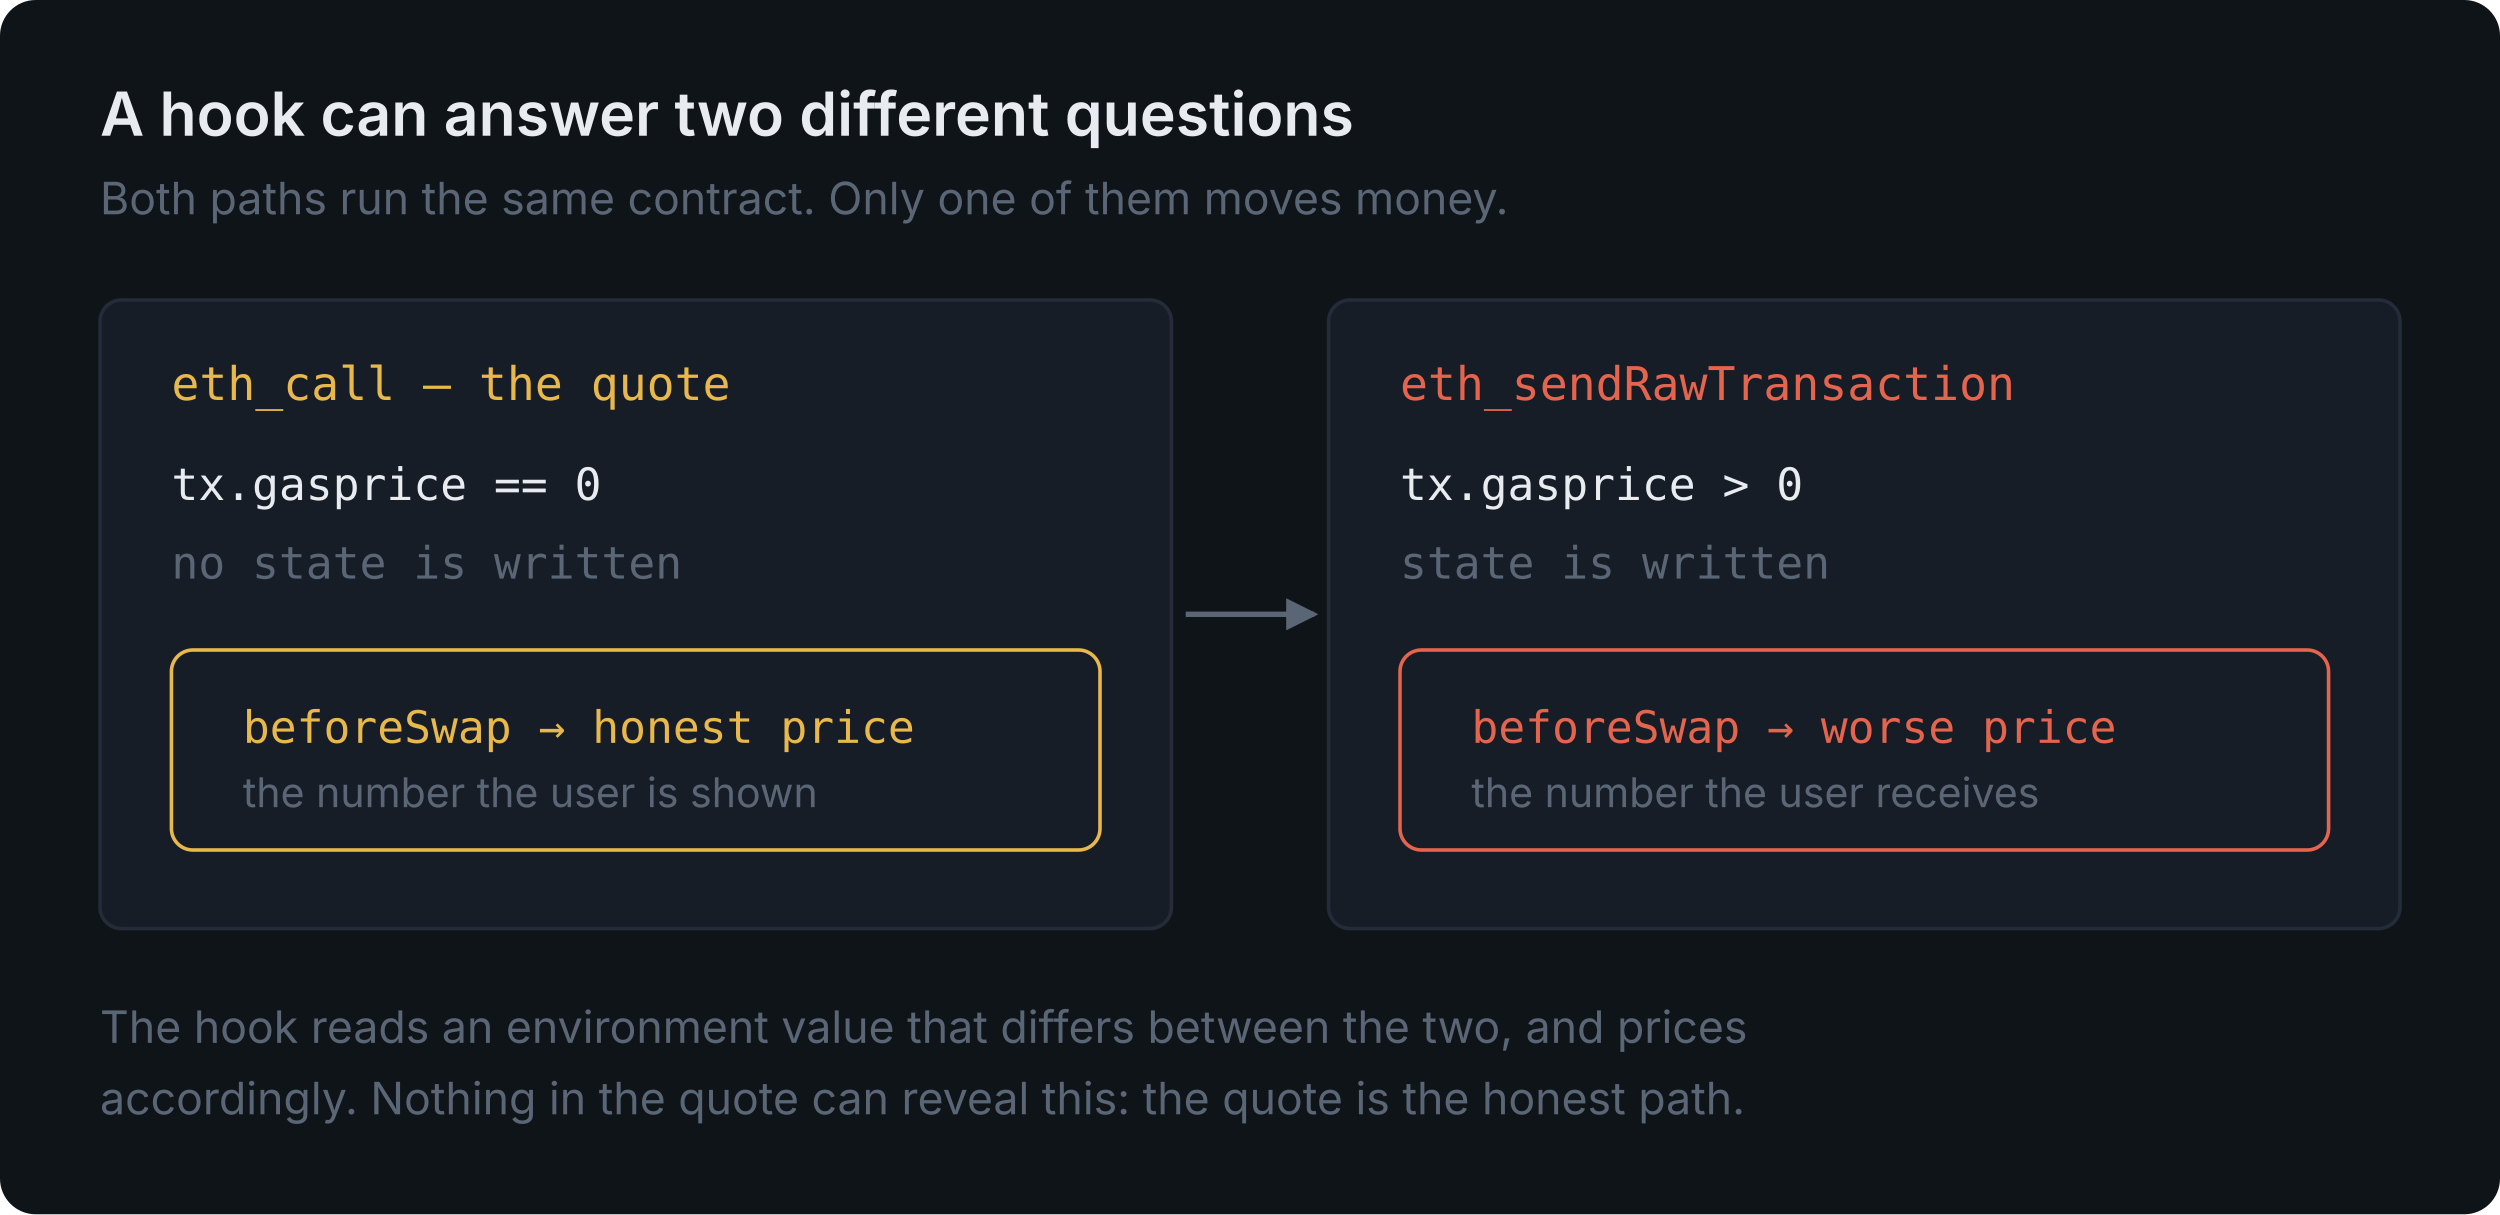
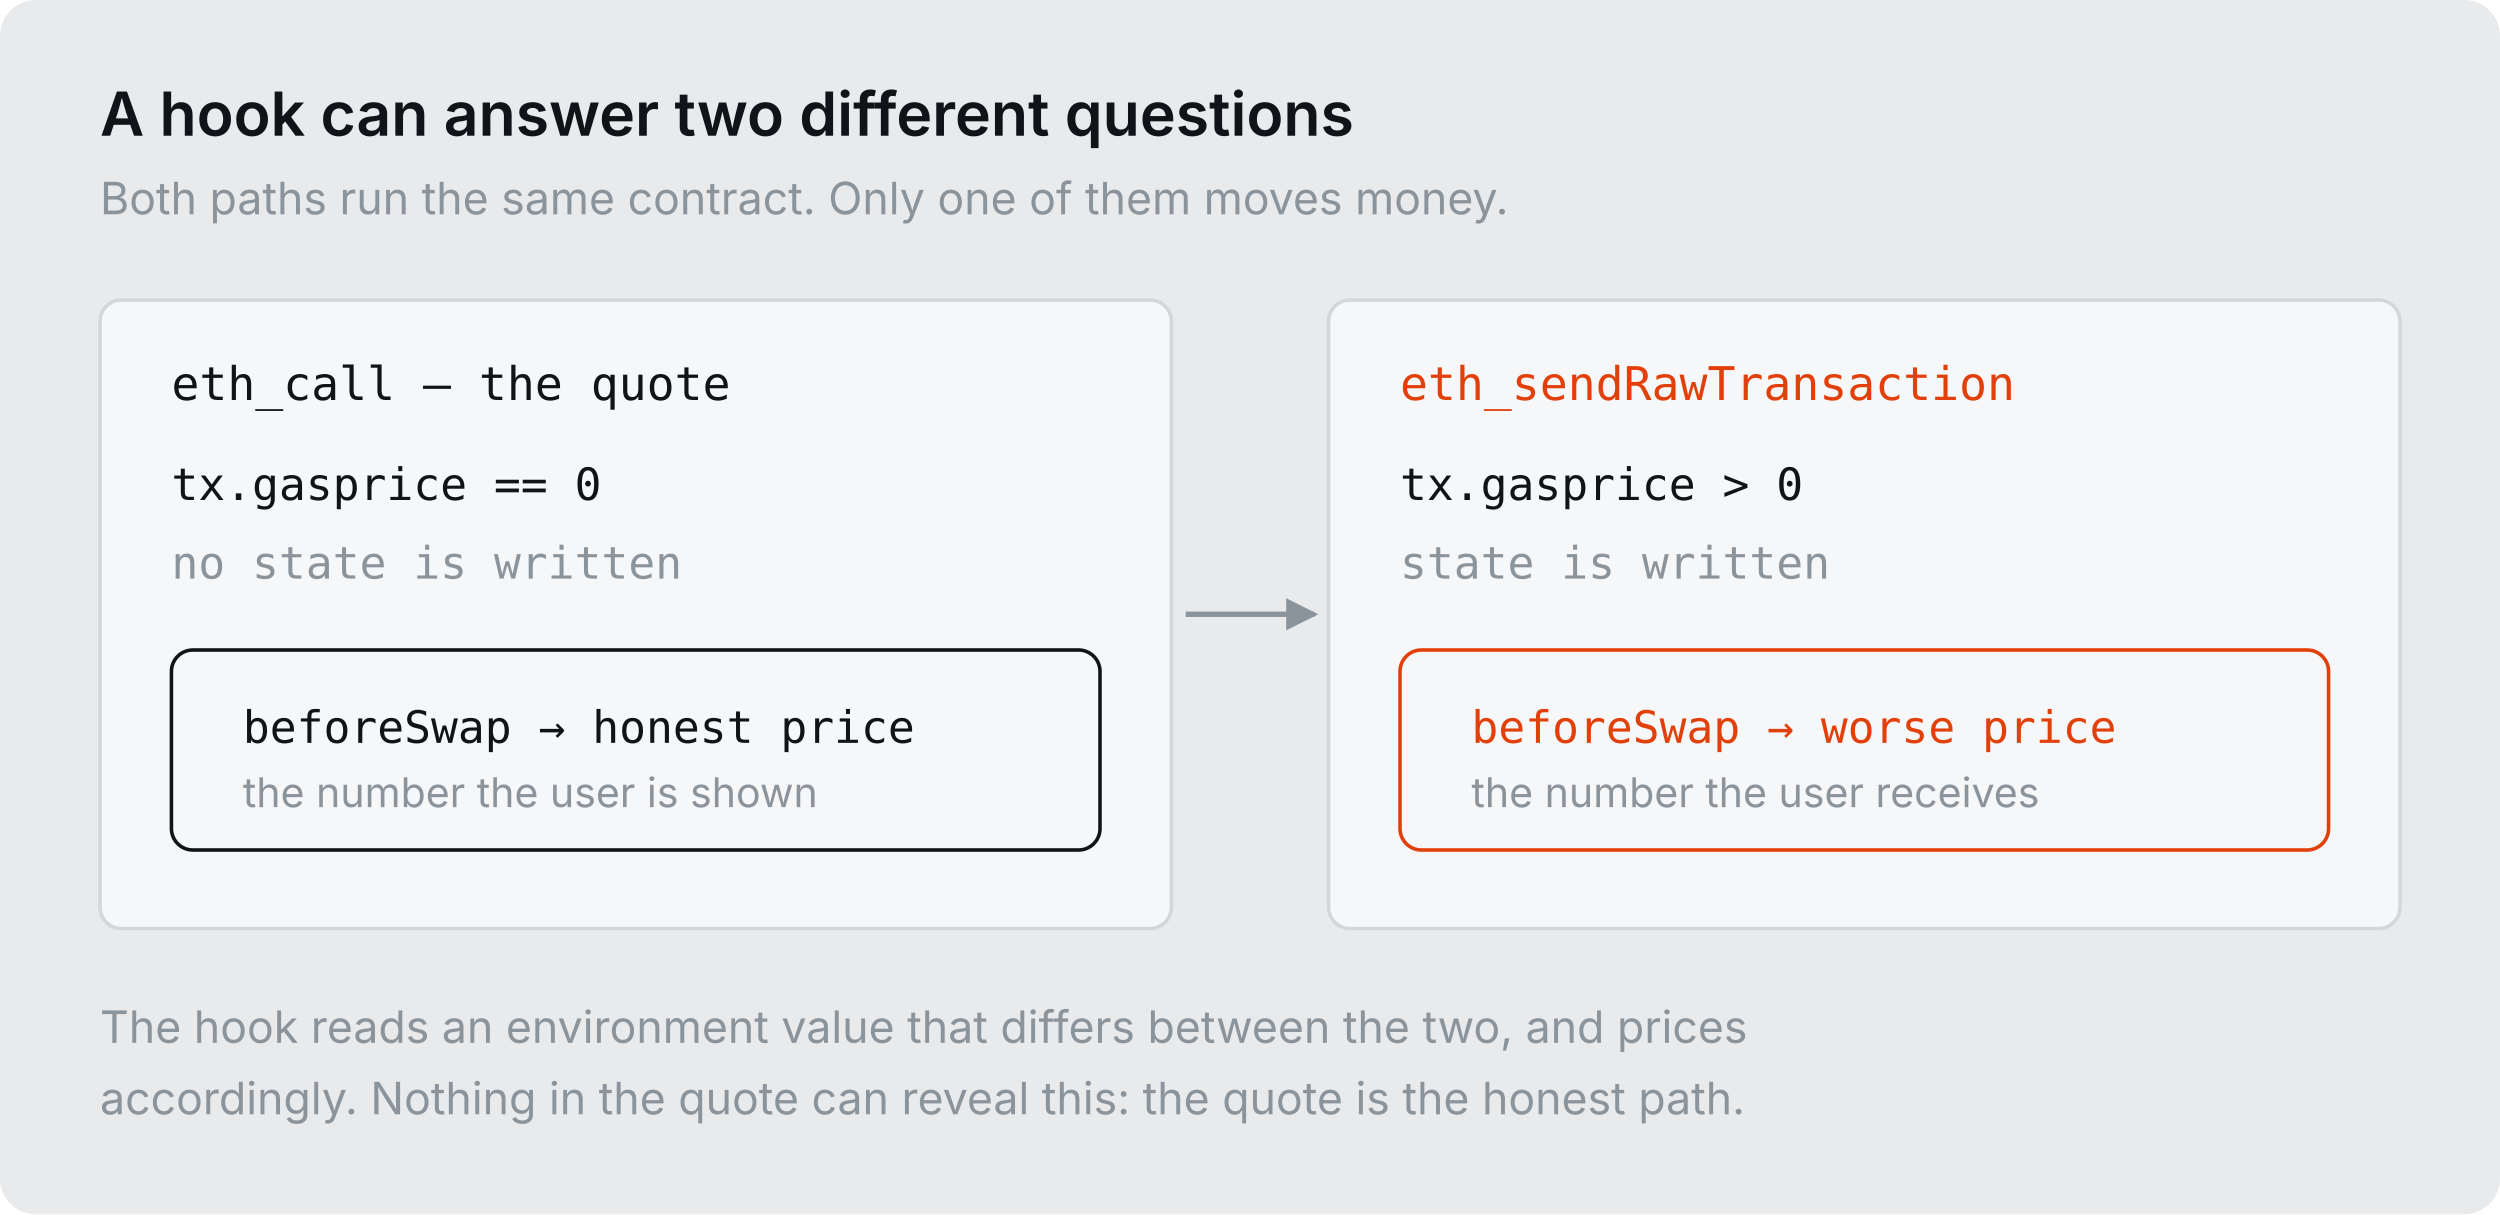
<svg xmlns="http://www.w3.org/2000/svg" viewBox="0 0 700 340" width="700" height="340" role="img" aria-label="How a quote-spoofing hook behaves differently under simulation">
-   <rect width="700" height="340" rx="10" fill="#0f1419" />
+   <rect width="700" height="340" rx="10" fill="#e8eaec" />
  <defs>
    <marker id="a" viewBox="0 0 8 8" refX="7" refY="4" markerWidth="6" markerHeight="6" orient="auto">
-       <path d="M0,0 L8,4 L0,8 z" fill="#5a6675" />
+       <path d="M0,0 L8,4 L0,8 z" fill="#8b939b" />
    </marker>
  </defs>
-   <text x="28" y="38" font-family="'IBM Plex Sans',-apple-system,BlinkMacSystemFont,'Segoe UI',sans-serif" font-size="17" font-weight="600" fill="#e8ecf1" text-anchor="start">A hook can answer two different questions</text>
-   <text x="28" y="60" font-family="'IBM Plex Sans',-apple-system,BlinkMacSystemFont,'Segoe UI',sans-serif" font-size="12.5" font-weight="400" fill="#5a6675" text-anchor="start">Both paths run the same contract. Only one of them moves money.</text>
-   <rect x="28" y="84" width="300" height="176" rx="6" fill="#171d26" stroke="#232c38" />
-   <text x="48" y="112" font-family="ui-monospace,'SF Mono','IBM Plex Mono',Menlo,monospace" font-size="13" font-weight="400" fill="#e8b84b" text-anchor="start">eth_call — the quote</text>
-   <text x="48" y="140" font-family="ui-monospace,'SF Mono','IBM Plex Mono',Menlo,monospace" font-size="12.5" font-weight="400" fill="#e8ecf1" text-anchor="start">tx.gasprice == 0</text>
-   <text x="48" y="162" font-family="ui-monospace,'SF Mono','IBM Plex Mono',Menlo,monospace" font-size="12.5" font-weight="400" fill="#5a6675" text-anchor="start">no state is written</text>
-   <rect x="48" y="182" width="260" height="56" rx="6" fill="#171d26" stroke="#e8b84b" />
-   <text x="68" y="208" font-family="ui-monospace,'SF Mono','IBM Plex Mono',Menlo,monospace" font-size="12.5" font-weight="400" fill="#e8b84b" text-anchor="start">beforeSwap  →  honest price</text>
-   <text x="68" y="226" font-family="'IBM Plex Sans',-apple-system,BlinkMacSystemFont,'Segoe UI',sans-serif" font-size="11.5" font-weight="400" fill="#5a6675" text-anchor="start">the number the user is shown</text>
-   <rect x="372" y="84" width="300" height="176" rx="6" fill="#171d26" stroke="#232c38" />
-   <text x="392" y="112" font-family="ui-monospace,'SF Mono','IBM Plex Mono',Menlo,monospace" font-size="13" font-weight="400" fill="#e5644e" text-anchor="start">eth_sendRawTransaction</text>
-   <text x="392" y="140" font-family="ui-monospace,'SF Mono','IBM Plex Mono',Menlo,monospace" font-size="12.5" font-weight="400" fill="#e8ecf1" text-anchor="start">tx.gasprice &gt; 0</text>
-   <text x="392" y="162" font-family="ui-monospace,'SF Mono','IBM Plex Mono',Menlo,monospace" font-size="12.5" font-weight="400" fill="#5a6675" text-anchor="start">state is written</text>
-   <rect x="392" y="182" width="260" height="56" rx="6" fill="#171d26" stroke="#e5644e" />
-   <text x="412" y="208" font-family="ui-monospace,'SF Mono','IBM Plex Mono',Menlo,monospace" font-size="12.5" font-weight="400" fill="#e5644e" text-anchor="start">beforeSwap  →  worse price</text>
-   <text x="412" y="226" font-family="'IBM Plex Sans',-apple-system,BlinkMacSystemFont,'Segoe UI',sans-serif" font-size="11.5" font-weight="400" fill="#5a6675" text-anchor="start">the number the user receives</text>
-   <line x1="332" y1="172" x2="368" y2="172" stroke="#5a6675" stroke-width="1.5" marker-end="url(#a)" />
-   <text x="350" y="162" font-family="'IBM Plex Sans',-apple-system,BlinkMacSystemFont,'Segoe UI',sans-serif" font-size="11" font-weight="400" fill="#e8ecf1" text-anchor="start" />
-   <text x="28" y="292" font-family="'IBM Plex Sans',-apple-system,BlinkMacSystemFont,'Segoe UI',sans-serif" font-size="12.5" font-weight="400" fill="#5a6675" text-anchor="start">The hook reads an environment value that differs between the two, and prices</text>
-   <text x="28" y="312" font-family="'IBM Plex Sans',-apple-system,BlinkMacSystemFont,'Segoe UI',sans-serif" font-size="12.5" font-weight="400" fill="#5a6675" text-anchor="start">accordingly. Nothing in the quote can reveal this: the quote is the honest path.</text>
+   <text x="28" y="38" font-family="'Space Grotesk',-apple-system,BlinkMacSystemFont,'Segoe UI',sans-serif" font-size="17" font-weight="600" fill="#101418" text-anchor="start">A hook can answer two different questions</text>
+   <text x="28" y="60" font-family="'Space Grotesk',-apple-system,BlinkMacSystemFont,'Segoe UI',sans-serif" font-size="12.5" font-weight="400" fill="#8b939b" text-anchor="start">Both paths run the same contract. Only one of them moves money.</text>
+   <rect x="28" y="84" width="300" height="176" rx="6" fill="#f6f7f8" stroke="#d2d7db" />
+   <text x="48" y="112" font-family="ui-monospace,'JetBrains Mono','SF Mono',Menlo,monospace" font-size="13" font-weight="400" fill="#101418" text-anchor="start">eth_call — the quote</text>
+   <text x="48" y="140" font-family="ui-monospace,'JetBrains Mono','SF Mono',Menlo,monospace" font-size="12.5" font-weight="400" fill="#101418" text-anchor="start">tx.gasprice == 0</text>
+   <text x="48" y="162" font-family="ui-monospace,'JetBrains Mono','SF Mono',Menlo,monospace" font-size="12.5" font-weight="400" fill="#8b939b" text-anchor="start">no state is written</text>
+   <rect x="48" y="182" width="260" height="56" rx="6" fill="#f6f7f8" stroke="#101418" />
+   <text x="68" y="208" font-family="ui-monospace,'JetBrains Mono','SF Mono',Menlo,monospace" font-size="12.5" font-weight="400" fill="#101418" text-anchor="start">beforeSwap  →  honest price</text>
+   <text x="68" y="226" font-family="'Space Grotesk',-apple-system,BlinkMacSystemFont,'Segoe UI',sans-serif" font-size="11.5" font-weight="400" fill="#8b939b" text-anchor="start">the number the user is shown</text>
+   <rect x="372" y="84" width="300" height="176" rx="6" fill="#f6f7f8" stroke="#d2d7db" />
+   <text x="392" y="112" font-family="ui-monospace,'JetBrains Mono','SF Mono',Menlo,monospace" font-size="13" font-weight="400" fill="#e2400a" text-anchor="start">eth_sendRawTransaction</text>
+   <text x="392" y="140" font-family="ui-monospace,'JetBrains Mono','SF Mono',Menlo,monospace" font-size="12.5" font-weight="400" fill="#101418" text-anchor="start">tx.gasprice &gt; 0</text>
+   <text x="392" y="162" font-family="ui-monospace,'JetBrains Mono','SF Mono',Menlo,monospace" font-size="12.5" font-weight="400" fill="#8b939b" text-anchor="start">state is written</text>
+   <rect x="392" y="182" width="260" height="56" rx="6" fill="#f6f7f8" stroke="#e2400a" />
+   <text x="412" y="208" font-family="ui-monospace,'JetBrains Mono','SF Mono',Menlo,monospace" font-size="12.5" font-weight="400" fill="#e2400a" text-anchor="start">beforeSwap  →  worse price</text>
+   <text x="412" y="226" font-family="'Space Grotesk',-apple-system,BlinkMacSystemFont,'Segoe UI',sans-serif" font-size="11.5" font-weight="400" fill="#8b939b" text-anchor="start">the number the user receives</text>
+   <line x1="332" y1="172" x2="368" y2="172" stroke="#8b939b" stroke-width="1.5" marker-end="url(#a)" />
+   <text x="350" y="162" font-family="'Space Grotesk',-apple-system,BlinkMacSystemFont,'Segoe UI',sans-serif" font-size="11" font-weight="400" fill="#101418" text-anchor="start" />
+   <text x="28" y="292" font-family="'Space Grotesk',-apple-system,BlinkMacSystemFont,'Segoe UI',sans-serif" font-size="12.5" font-weight="400" fill="#8b939b" text-anchor="start">The hook reads an environment value that differs between the two, and prices</text>
+   <text x="28" y="312" font-family="'Space Grotesk',-apple-system,BlinkMacSystemFont,'Segoe UI',sans-serif" font-size="12.5" font-weight="400" fill="#8b939b" text-anchor="start">accordingly. Nothing in the quote can reveal this: the quote is the honest path.</text>
</svg>
